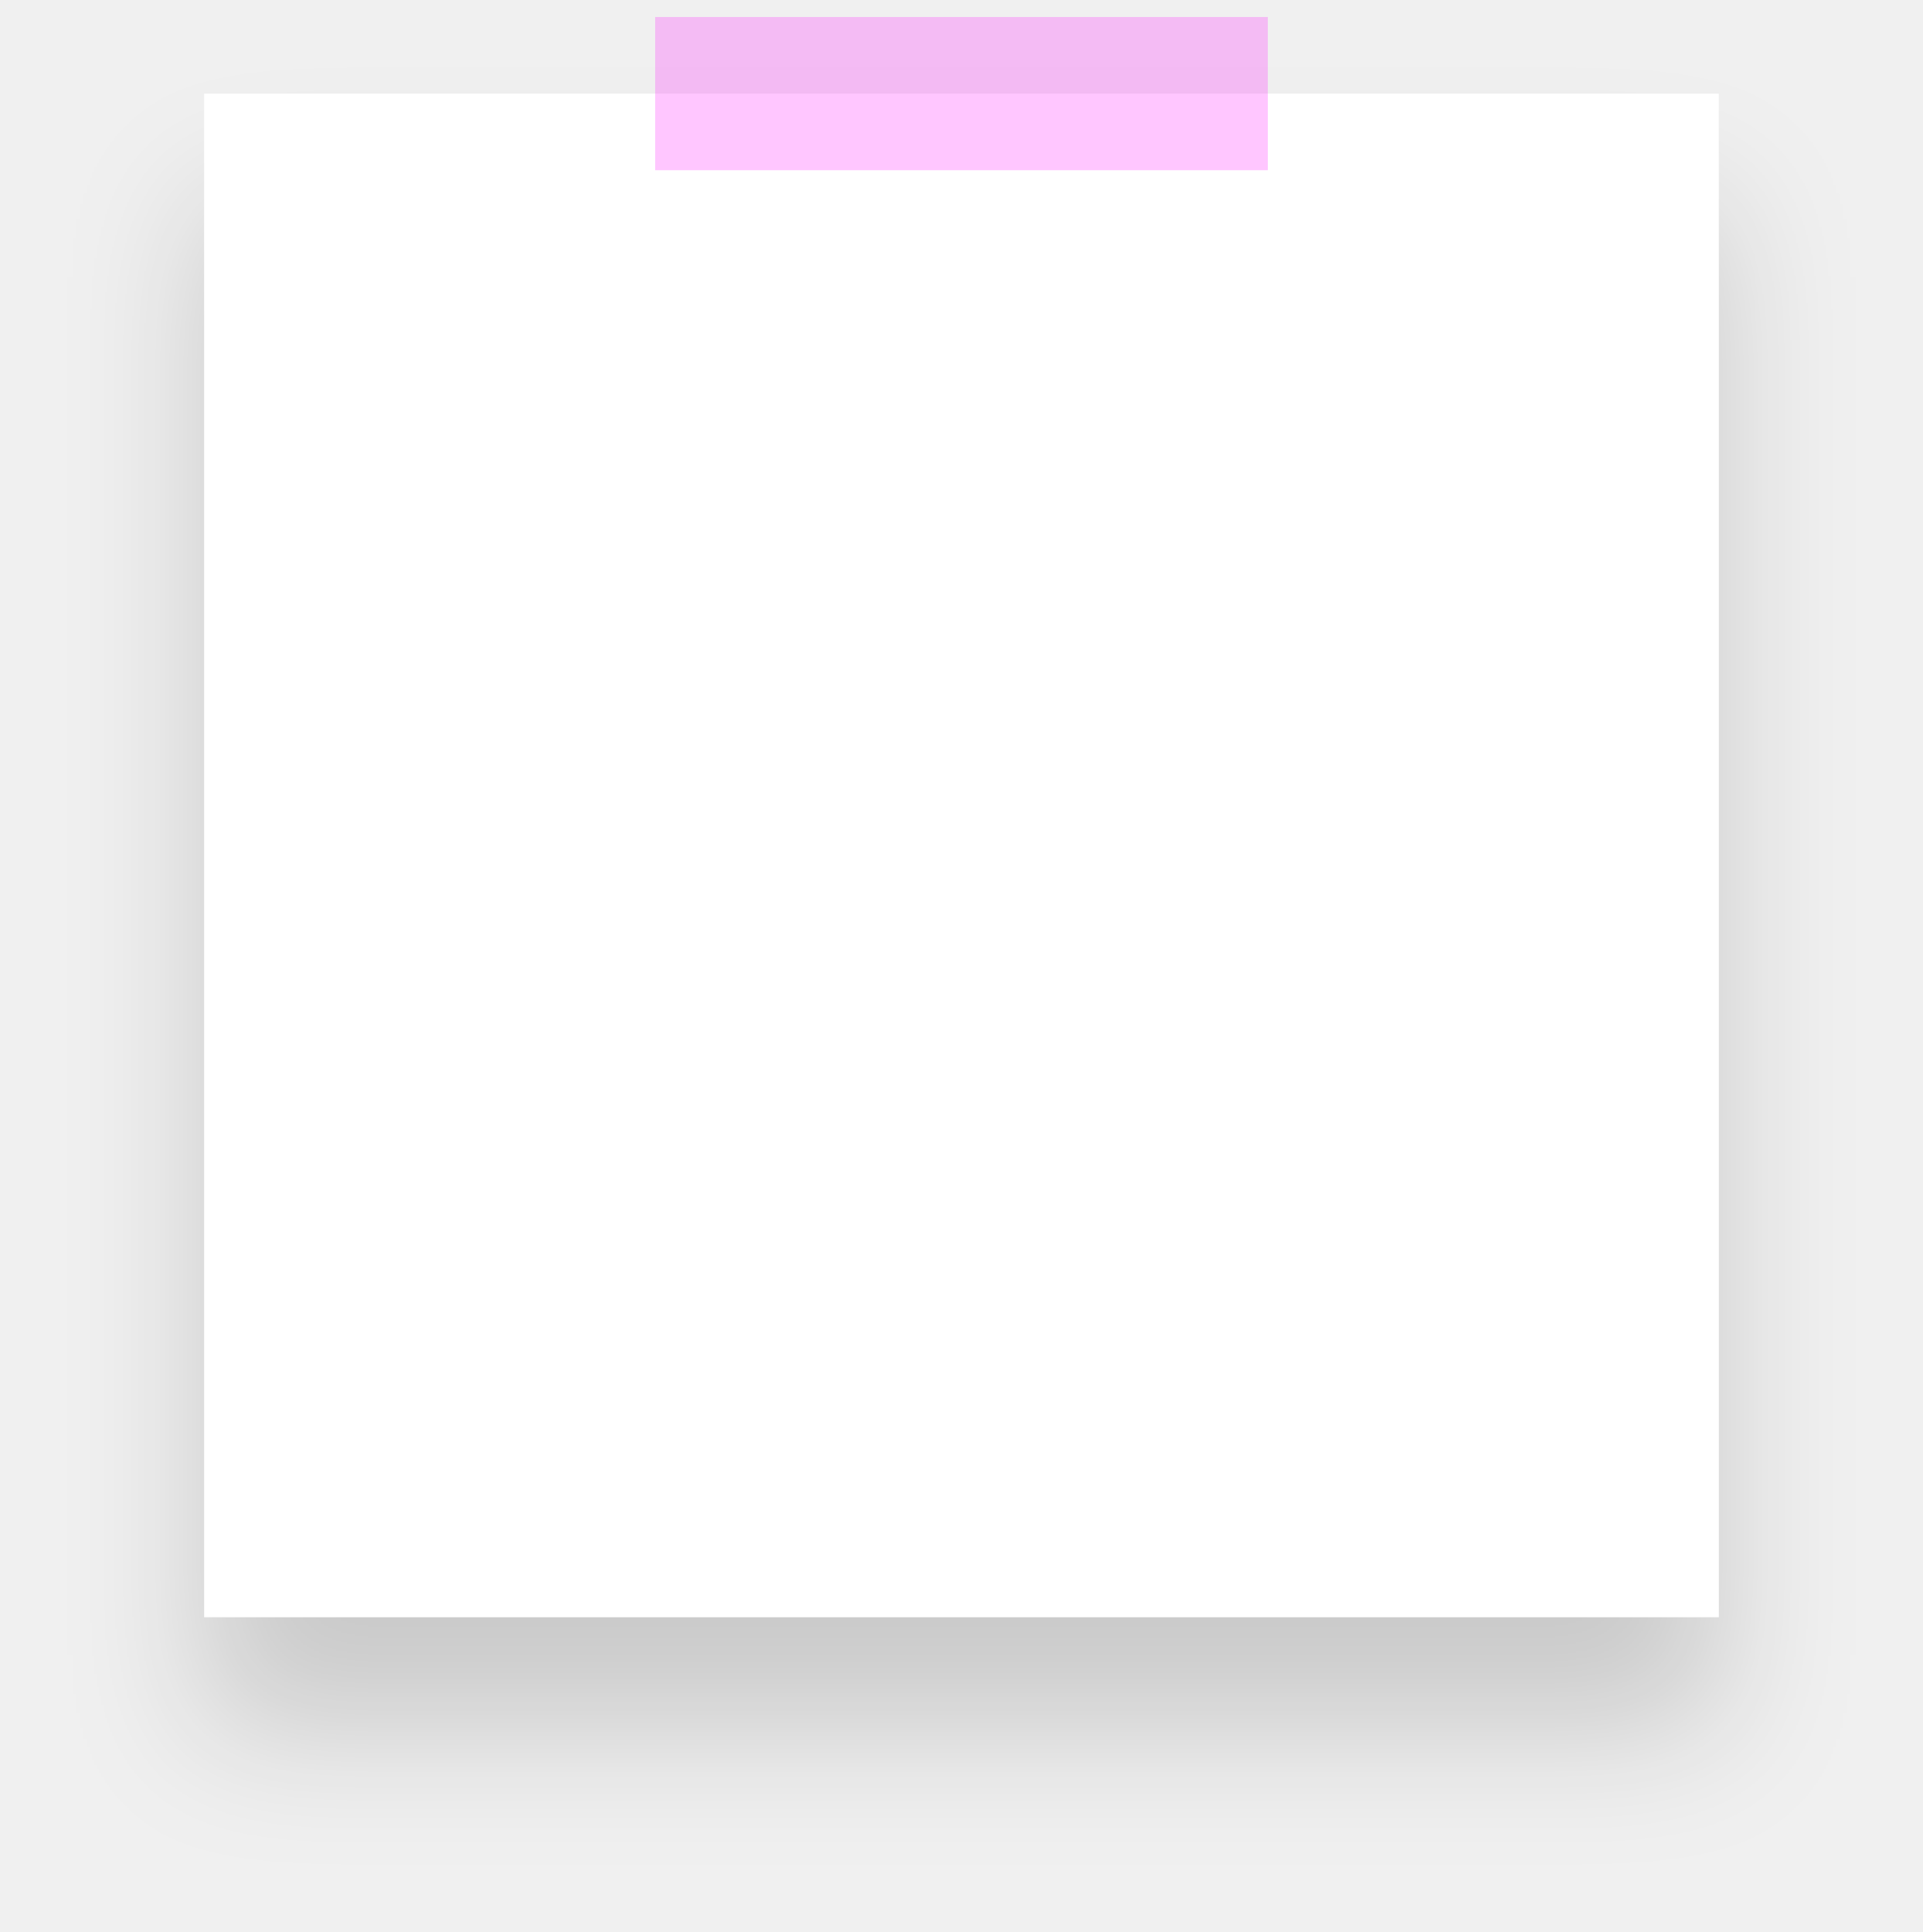
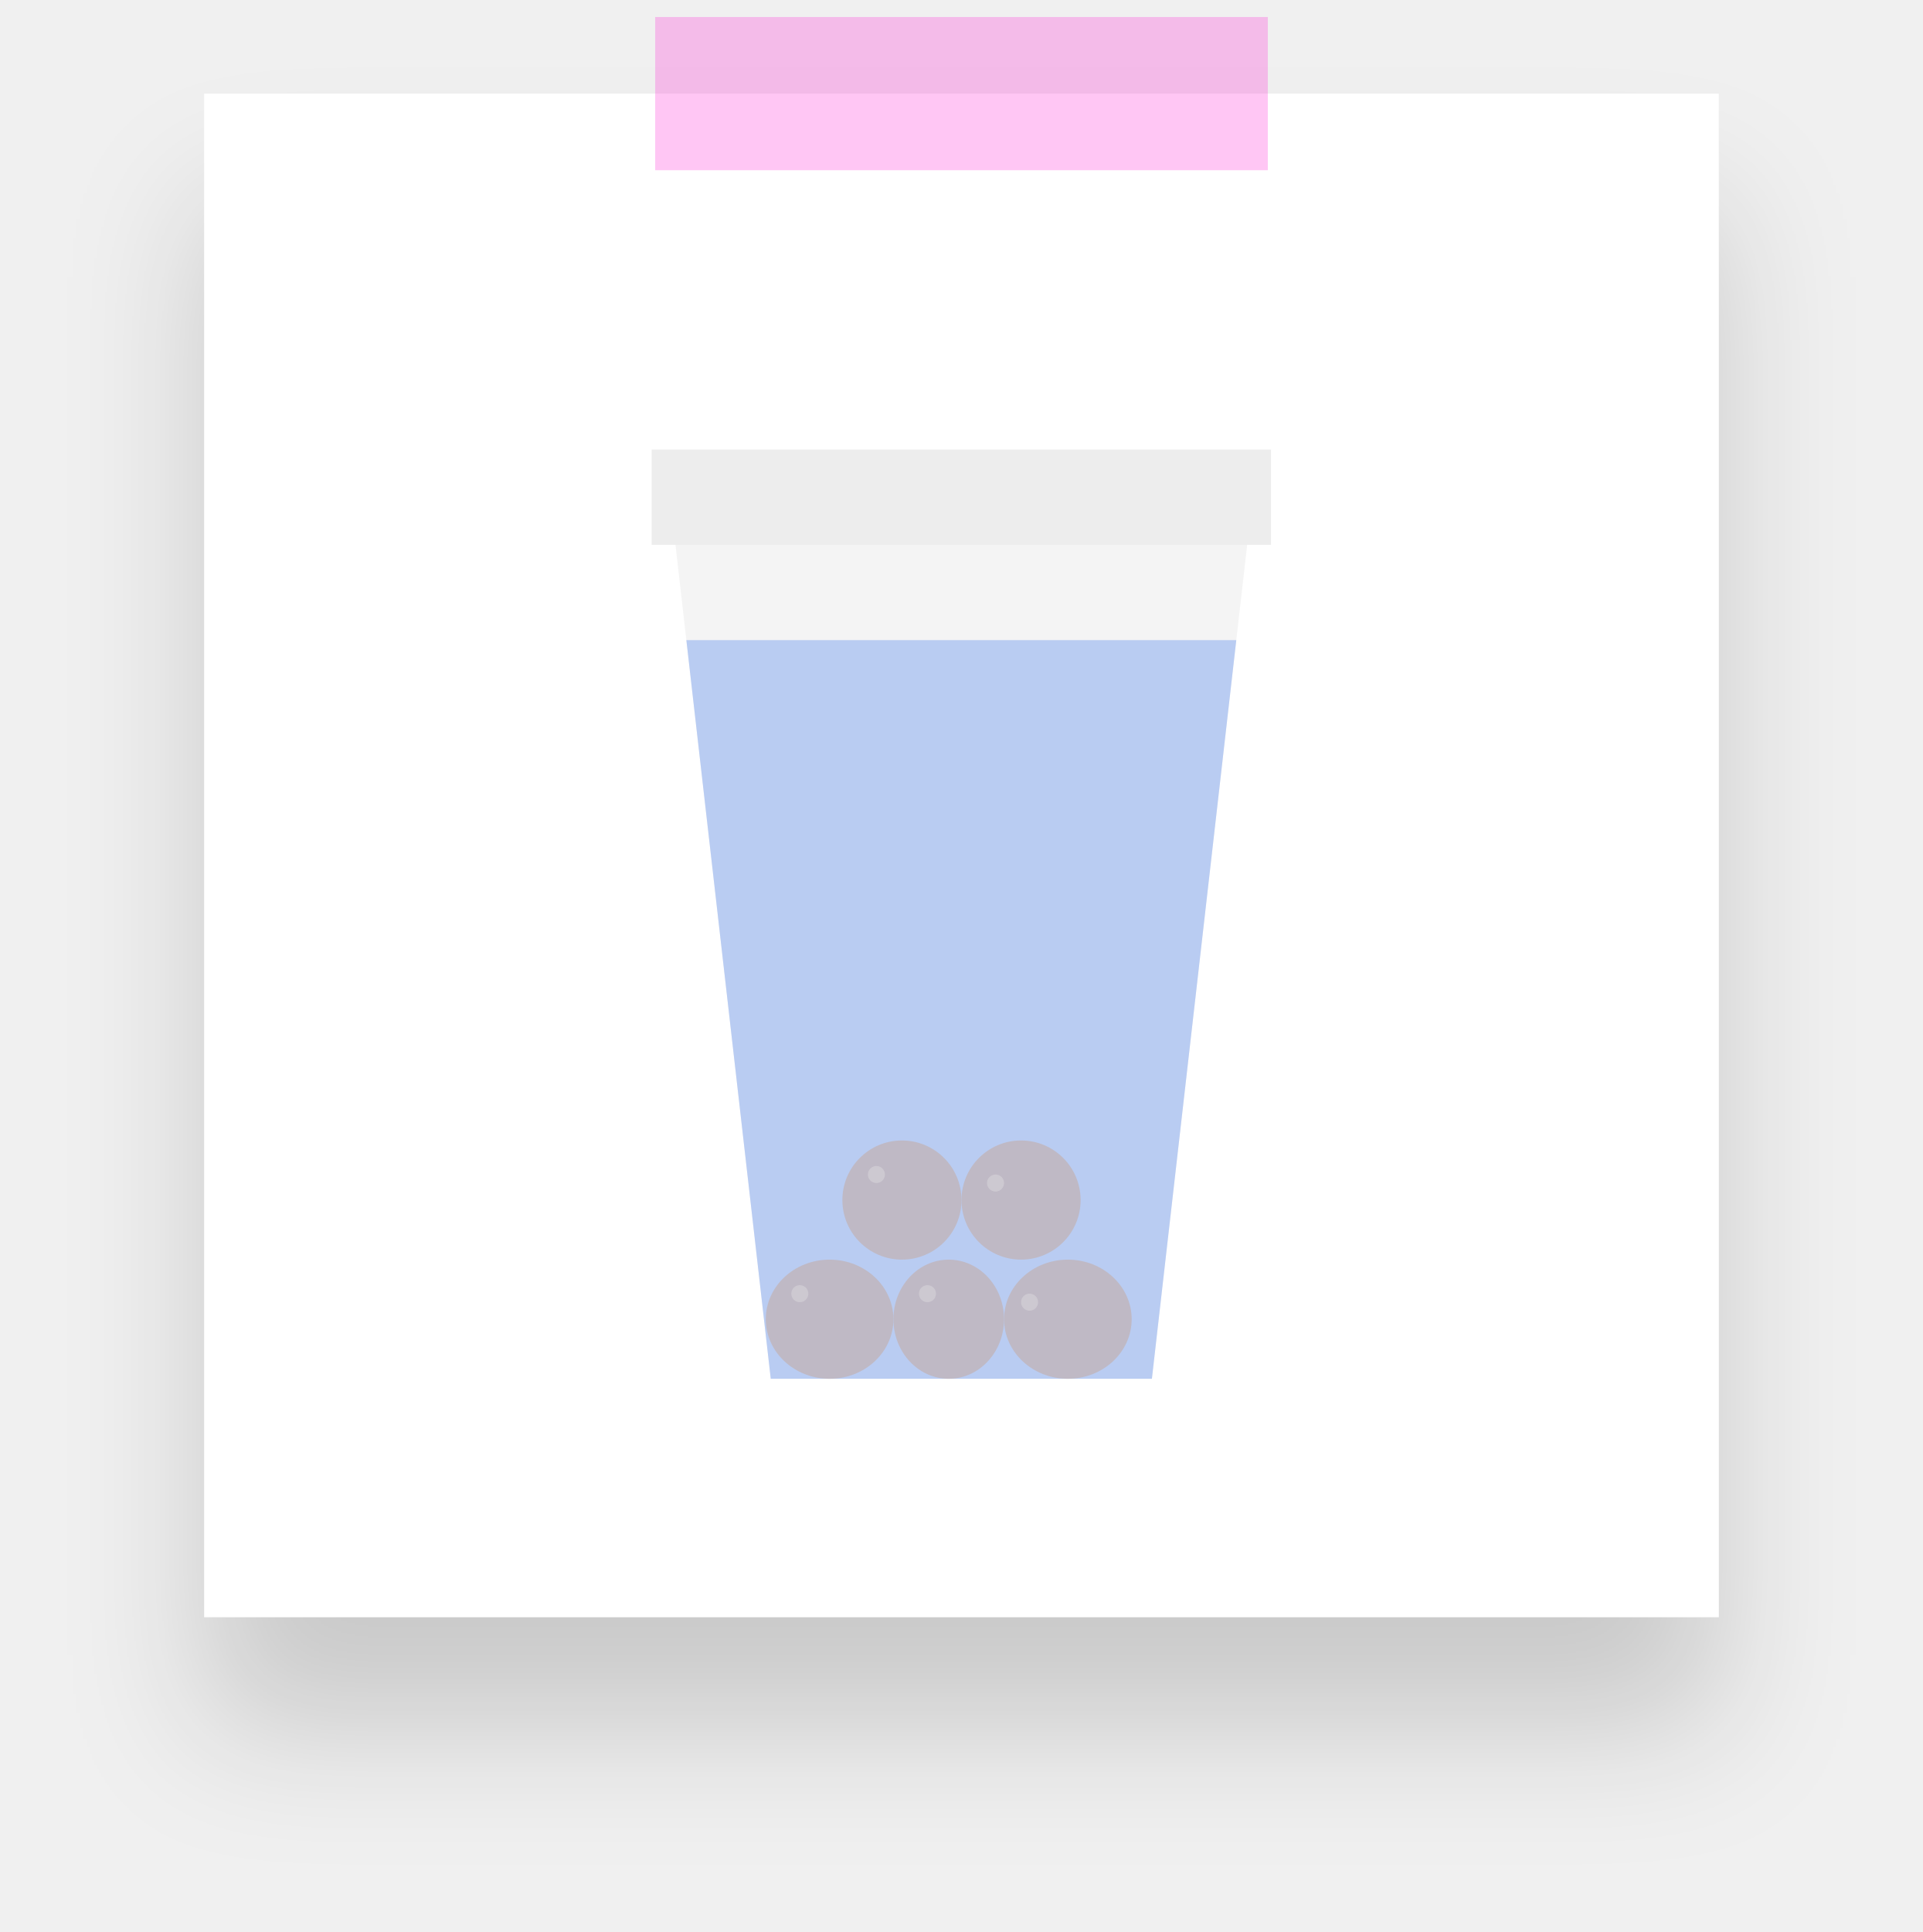
<svg xmlns="http://www.w3.org/2000/svg" width="226" height="227" viewBox="0 0 226 227">
  <defs>
    <filter id="Rectangle_102" x="0" y="0" width="226" height="227" filterUnits="userSpaceOnUse">
      <feOffset dy="13" input="SourceAlpha" />
      <feGaussianBlur stdDeviation="8" result="blur" />
      <feFlood flood-opacity="0.161" />
      <feComposite operator="in" in2="blur" />
      <feComposite in="SourceGraphic" />
    </filter>
  </defs>
-   <g id="Groupe_1" data-name="Groupe 1" transform="translate(23.927 1.992)">
-     <g id="Groupe_1152" data-name="Groupe 1152" transform="translate(0 9.171)">
-       <g id="Groupe_1148" data-name="Groupe 1148" transform="translate(0)">
-         <g id="Groupe_1096" data-name="Groupe 1096">
-           <g transform="matrix(1, 0, 0, 1, -23.93, -11.16)" filter="url(#Rectangle_102)">
-             <rect id="Rectangle_102-2" data-name="Rectangle 102" width="178" height="179" transform="translate(24 11)" fill="#fff" />
-           </g>
-           <g id="NJS" transform="translate(45.091 66.491)" style="isolation: isolate">
-             <g id="Groupe_1097" data-name="Groupe 1097" transform="translate(0 0)" style="isolation: isolate">
-               <path id="Tracé_11909" data-name="Tracé 11909" d="M726.131,758.645a6.987,6.987,0,0,1-1.689,4.919,6.721,6.721,0,0,1-5.265,1.987h-2.931v-5.912h1.042q2.683,0,2.683-2.484V736.688H707.7v28.862h-6.11V736.688h-3.477v-6.011h12.071v-4.868h6.161v4.868h9.786Z" transform="translate(-698.114 -725.809)" fill="rgba(255,255,255,0.87)" />
-               <path id="Tracé_11910" data-name="Tracé 11910" d="M760.279,749.168H756.6v16a13.9,13.9,0,0,1-2.781,8.246,67.815,67.815,0,0,1-5.465,5.862l-3.377-3.875a30.881,30.881,0,0,0,3.775-4.173,9.322,9.322,0,0,0,1.788-5.266l-.05-16.792h-3.726v-6.109h3.626V738.19h-3.626v-6.011h13.513v6.011h-3.825v4.868h3.825Z" transform="translate(-709.162 -727.311)" fill="rgba(255,255,255,0.87)" />
-               <path id="Tracé_11911" data-name="Tracé 11911" d="M805.09,738.19H789.144a6.119,6.119,0,0,0-4.049,1.068q-1.216,1.068-1.217,3.8H805.04v9.588q0,7.452-5.315,11.226-4.669,3.33-12.568,3.329-1.34,0-4.619-.1-2.982-.05-4.67-.05V761.14h7.154q13.957,0,14.008-9.687l-.05-2.334H777.867v-7.352a9.372,9.372,0,0,1,2.832-7.055,9.256,9.256,0,0,1,6.607-2.533H805.09Z" transform="translate(-716.915 -727.311)" fill="rgba(255,255,255,0.87)" />
+   <g id="Groupe_3630" data-name="Groupe 3630" transform="translate(-2056 -671)">
+     <g id="Groupe_3629" data-name="Groupe 3629" transform="translate(-27 31)">
+       <g id="Groupe_3627" data-name="Groupe 3627" transform="translate(2106.928 641.992)">
+         <g id="Groupe_1152" data-name="Groupe 1152" transform="translate(0 9.171)">
+           <g id="Groupe_1148" data-name="Groupe 1148" transform="translate(0)">
+             <g id="Groupe_1096" data-name="Groupe 1096">
+               <g transform="matrix(1, 0, 0, 1, -23.93, -11.16)" filter="url(#Rectangle_102)">
+                 <rect id="Rectangle_102-2" data-name="Rectangle 102" width="178" height="179" transform="translate(24 11)" fill="#fff" />
+               </g>
+               <g id="NJS" transform="translate(45.091 66.491)" style="isolation: isolate">
+                 <g id="Groupe_1097" data-name="Groupe 1097" transform="translate(0 0)" style="isolation: isolate">
+                   <path id="Tracé_11909" data-name="Tracé 11909" d="M726.131,758.645a6.987,6.987,0,0,1-1.689,4.919,6.721,6.721,0,0,1-5.265,1.987h-2.931v-5.912h1.042q2.683,0,2.683-2.484V736.688H707.7v28.862h-6.11V736.688h-3.477v-6.011h12.071v-4.868h6.161v4.868h9.786Z" transform="translate(-698.114 -725.809)" fill="rgba(255,255,255,0.87)" />
+                   <path id="Tracé_11910" data-name="Tracé 11910" d="M760.279,749.168H756.6v16a13.9,13.9,0,0,1-2.781,8.246,67.815,67.815,0,0,1-5.465,5.862l-3.377-3.875a30.881,30.881,0,0,0,3.775-4.173,9.322,9.322,0,0,0,1.788-5.266l-.05-16.792h-3.726v-6.109h3.626V738.19h-3.626v-6.011h13.513v6.011h-3.825v4.868h3.825Z" transform="translate(-709.162 -727.311)" fill="rgba(255,255,255,0.87)" />
+                   <path id="Tracé_11911" data-name="Tracé 11911" d="M805.09,738.19H789.144a6.119,6.119,0,0,0-4.049,1.068q-1.216,1.068-1.217,3.8H805.04v9.588q0,7.452-5.315,11.226-4.669,3.33-12.568,3.329-1.34,0-4.619-.1-2.982-.05-4.67-.05V761.14h7.154q13.957,0,14.008-9.687l-.05-2.334H777.867v-7.352a9.372,9.372,0,0,1,2.832-7.055,9.256,9.256,0,0,1,6.607-2.533H805.09Z" transform="translate(-716.915 -727.311)" fill="rgba(255,255,255,0.87)" />
+                 </g>
+               </g>
            </g>
          </g>
        </g>
+         <rect id="Rectangle_145" data-name="Rectangle 145" width="72" height="18" transform="translate(53.073 0.008)" fill="#ff33d8" opacity="0.278" />
+       </g>
+       <g id="tea" transform="translate(2031.585 627.882)">
+         <path id="Tracé_12478" data-name="Tracé 12478" d="M136,178.8V176h67.191v2.8l-11.2,97.987H147.2Z" transform="translate(-5.2 -102.669)" fill="#f4f4f4" />
+         <path id="Tracé_12479" data-name="Tracé 12479" d="M149.575,302.789h44.794L204.288,216H139.656Z" transform="translate(-7.577 -128.671)" fill="#b9ccf2" />
+         <path id="Tracé_12481" data-name="Tracé 12481" d="M128,152h72.791v11.2H128Z" transform="translate(0 -87.068)" fill="#ededed" />
+         <g id="Groupe_3628" data-name="Groupe 3628" transform="translate(141.686 146.062)" opacity="0.304">
+           <ellipse id="Ellipse_44" data-name="Ellipse 44" cx="7.5" cy="7" rx="7.5" ry="7" transform="translate(-0.271 14.056)" fill="#cd8e5e" />
+           <ellipse id="Ellipse_45" data-name="Ellipse 45" cx="6.5" cy="7" rx="6.5" ry="7" transform="translate(14.729 14.056)" fill="#cd8e5e" />
+           <ellipse id="Ellipse_46" data-name="Ellipse 46" cx="7.5" cy="7" rx="7.5" ry="7" transform="translate(27.729 14.056)" fill="#cd8e5e" />
+           <circle id="Ellipse_47" data-name="Ellipse 47" cx="7" cy="7" r="7" transform="translate(8.729 0.056)" fill="#cd8e5e" />
+           <circle id="Ellipse_48" data-name="Ellipse 48" cx="7" cy="7" r="7" transform="translate(22.729 0.056)" fill="#cd8e5e" />
+         </g>
+         <circle id="Ellipse_49" data-name="Ellipse 49" cx="1" cy="1" r="1" transform="translate(153.415 149.118)" fill="#f2f2f2" opacity="0.285" />
+         <circle id="Ellipse_50" data-name="Ellipse 50" cx="1" cy="1" r="1" transform="translate(167.415 150.118)" fill="#f2f2f2" opacity="0.285" />
+         <circle id="Ellipse_51" data-name="Ellipse 51" cx="1" cy="1" r="1" transform="translate(159.415 163.118)" fill="#f2f2f2" opacity="0.285" />
+         <circle id="Ellipse_52" data-name="Ellipse 52" cx="1" cy="1" r="1" transform="translate(171.415 164.118)" fill="#f2f2f2" opacity="0.285" />
+         <circle id="Ellipse_53" data-name="Ellipse 53" cx="1" cy="1" r="1" transform="translate(144.415 163.118)" fill="#f2f2f2" opacity="0.285" />
      </g>
    </g>
-     <rect id="Rectangle_145" data-name="Rectangle 145" width="72" height="18" transform="translate(53.073 0.008)" fill="#f3f" opacity="0.278" />
  </g>
</svg>
